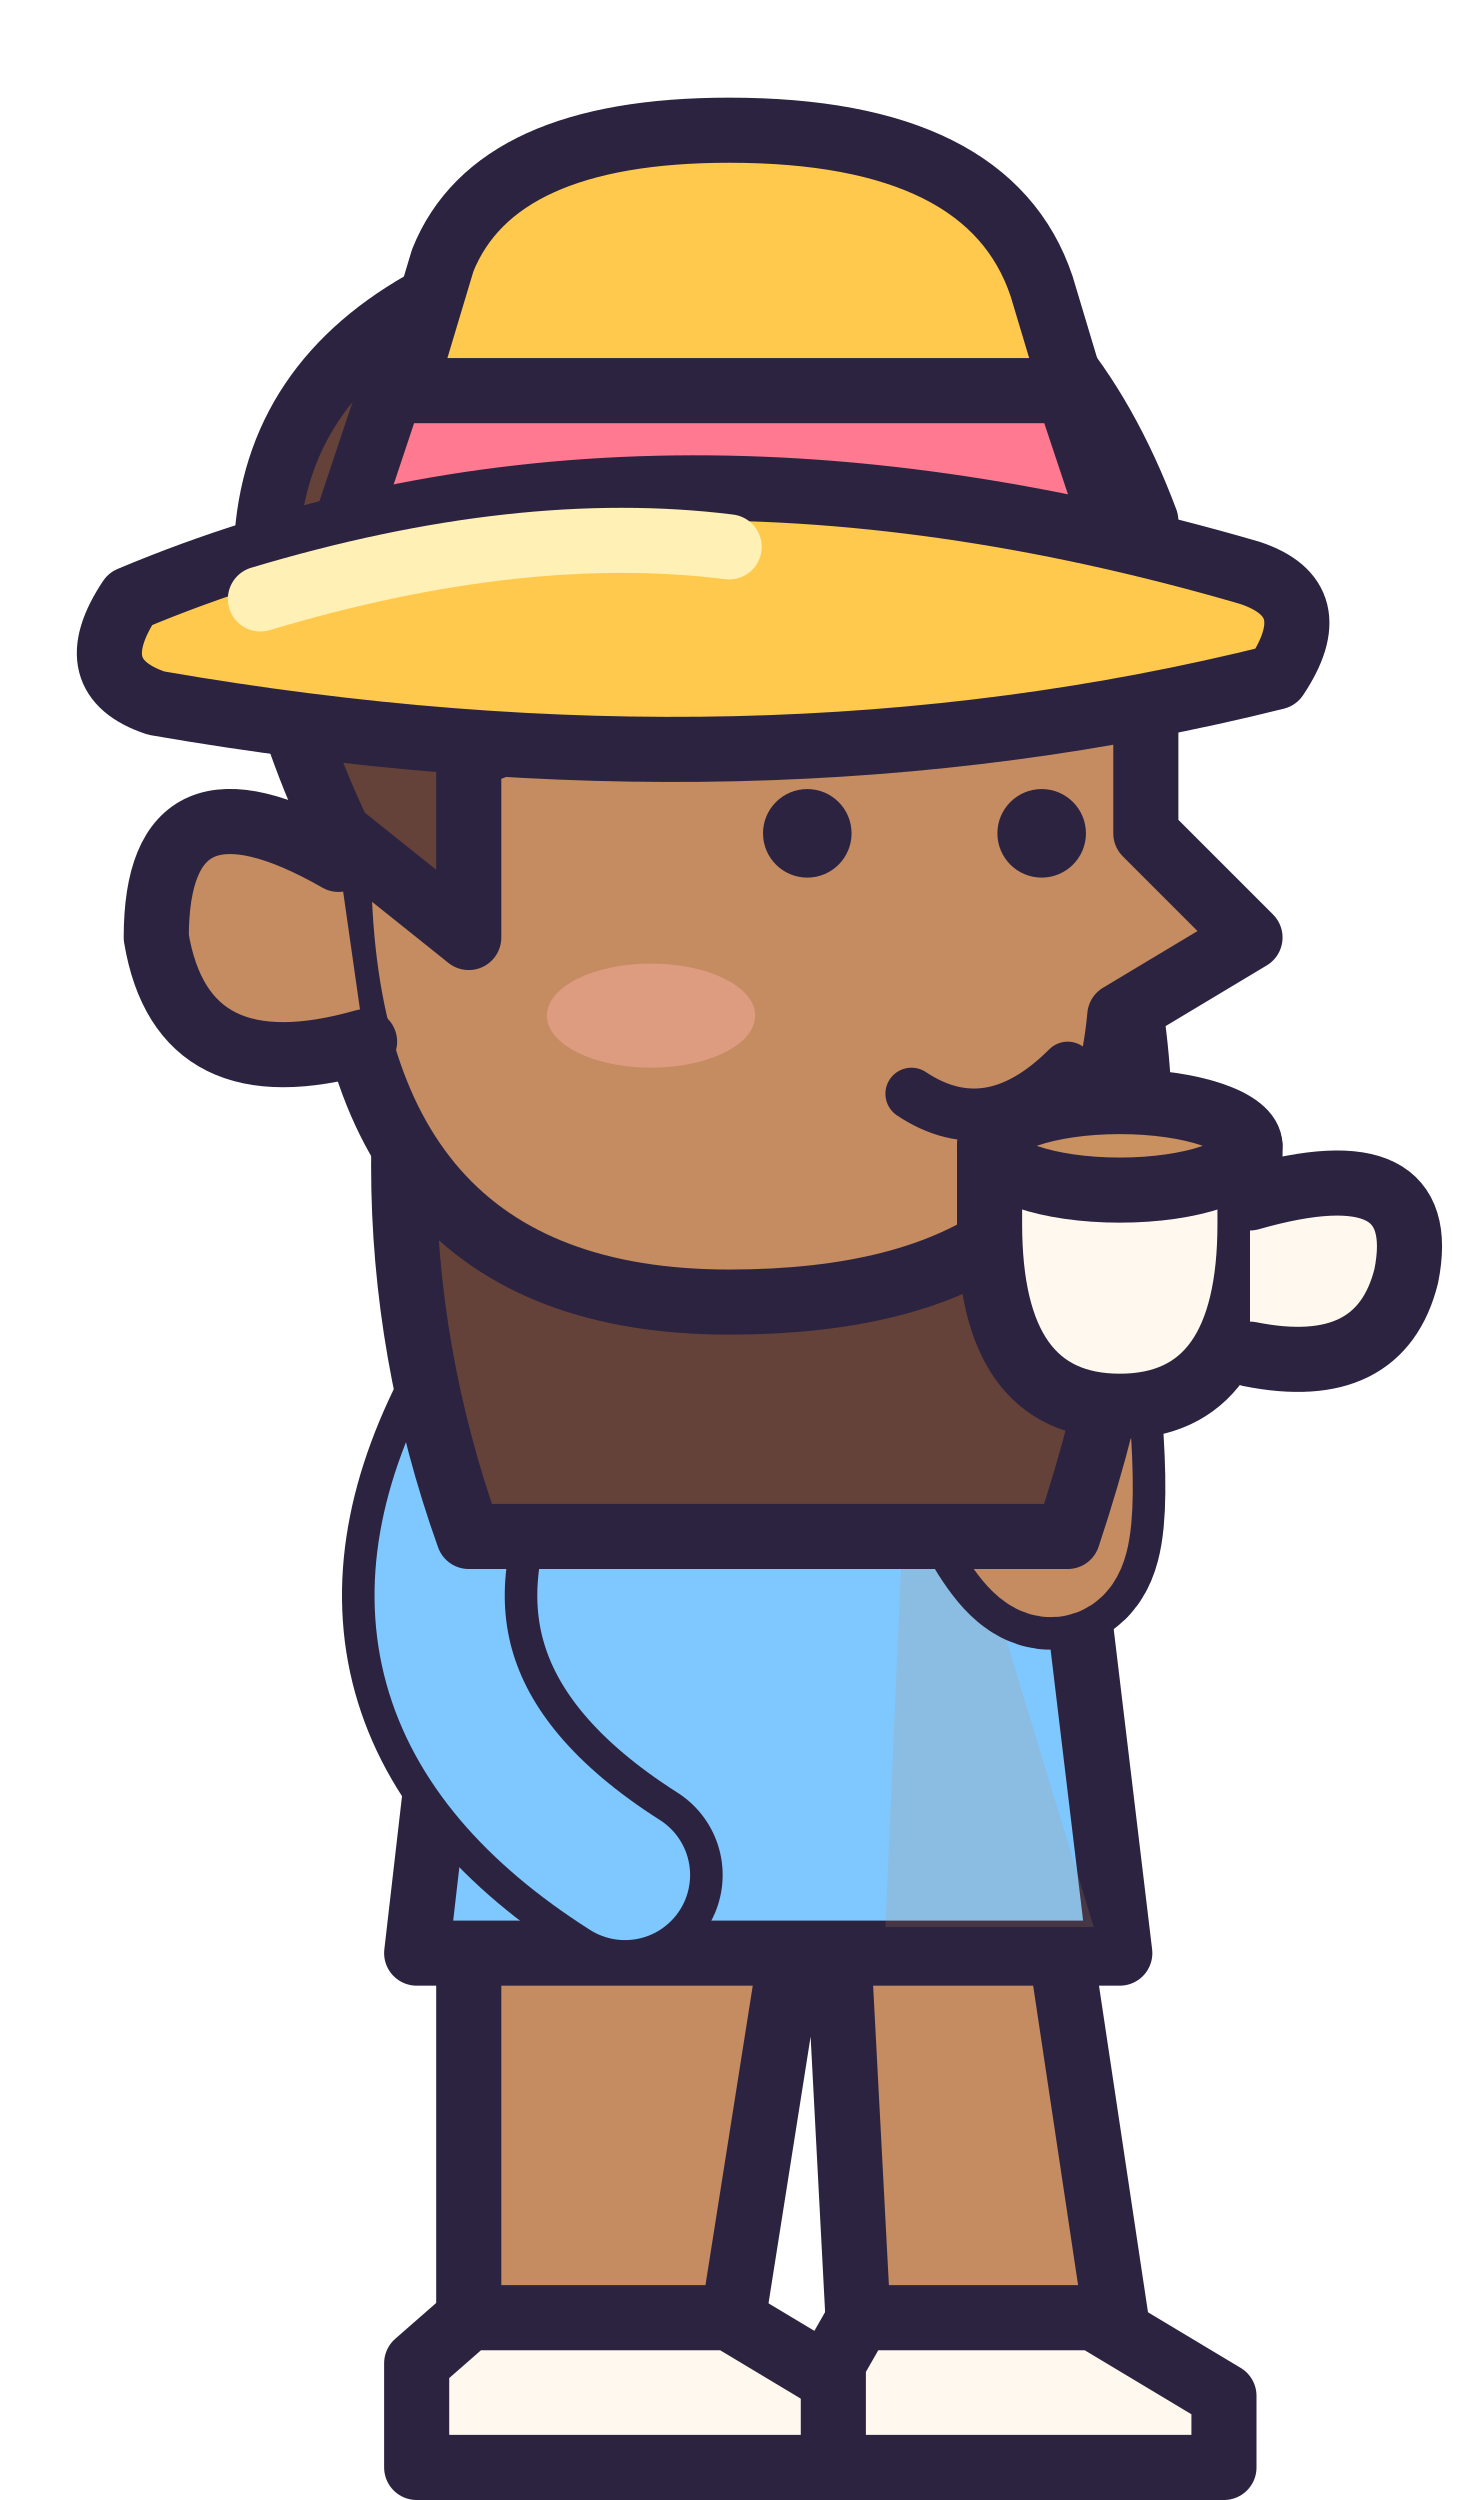
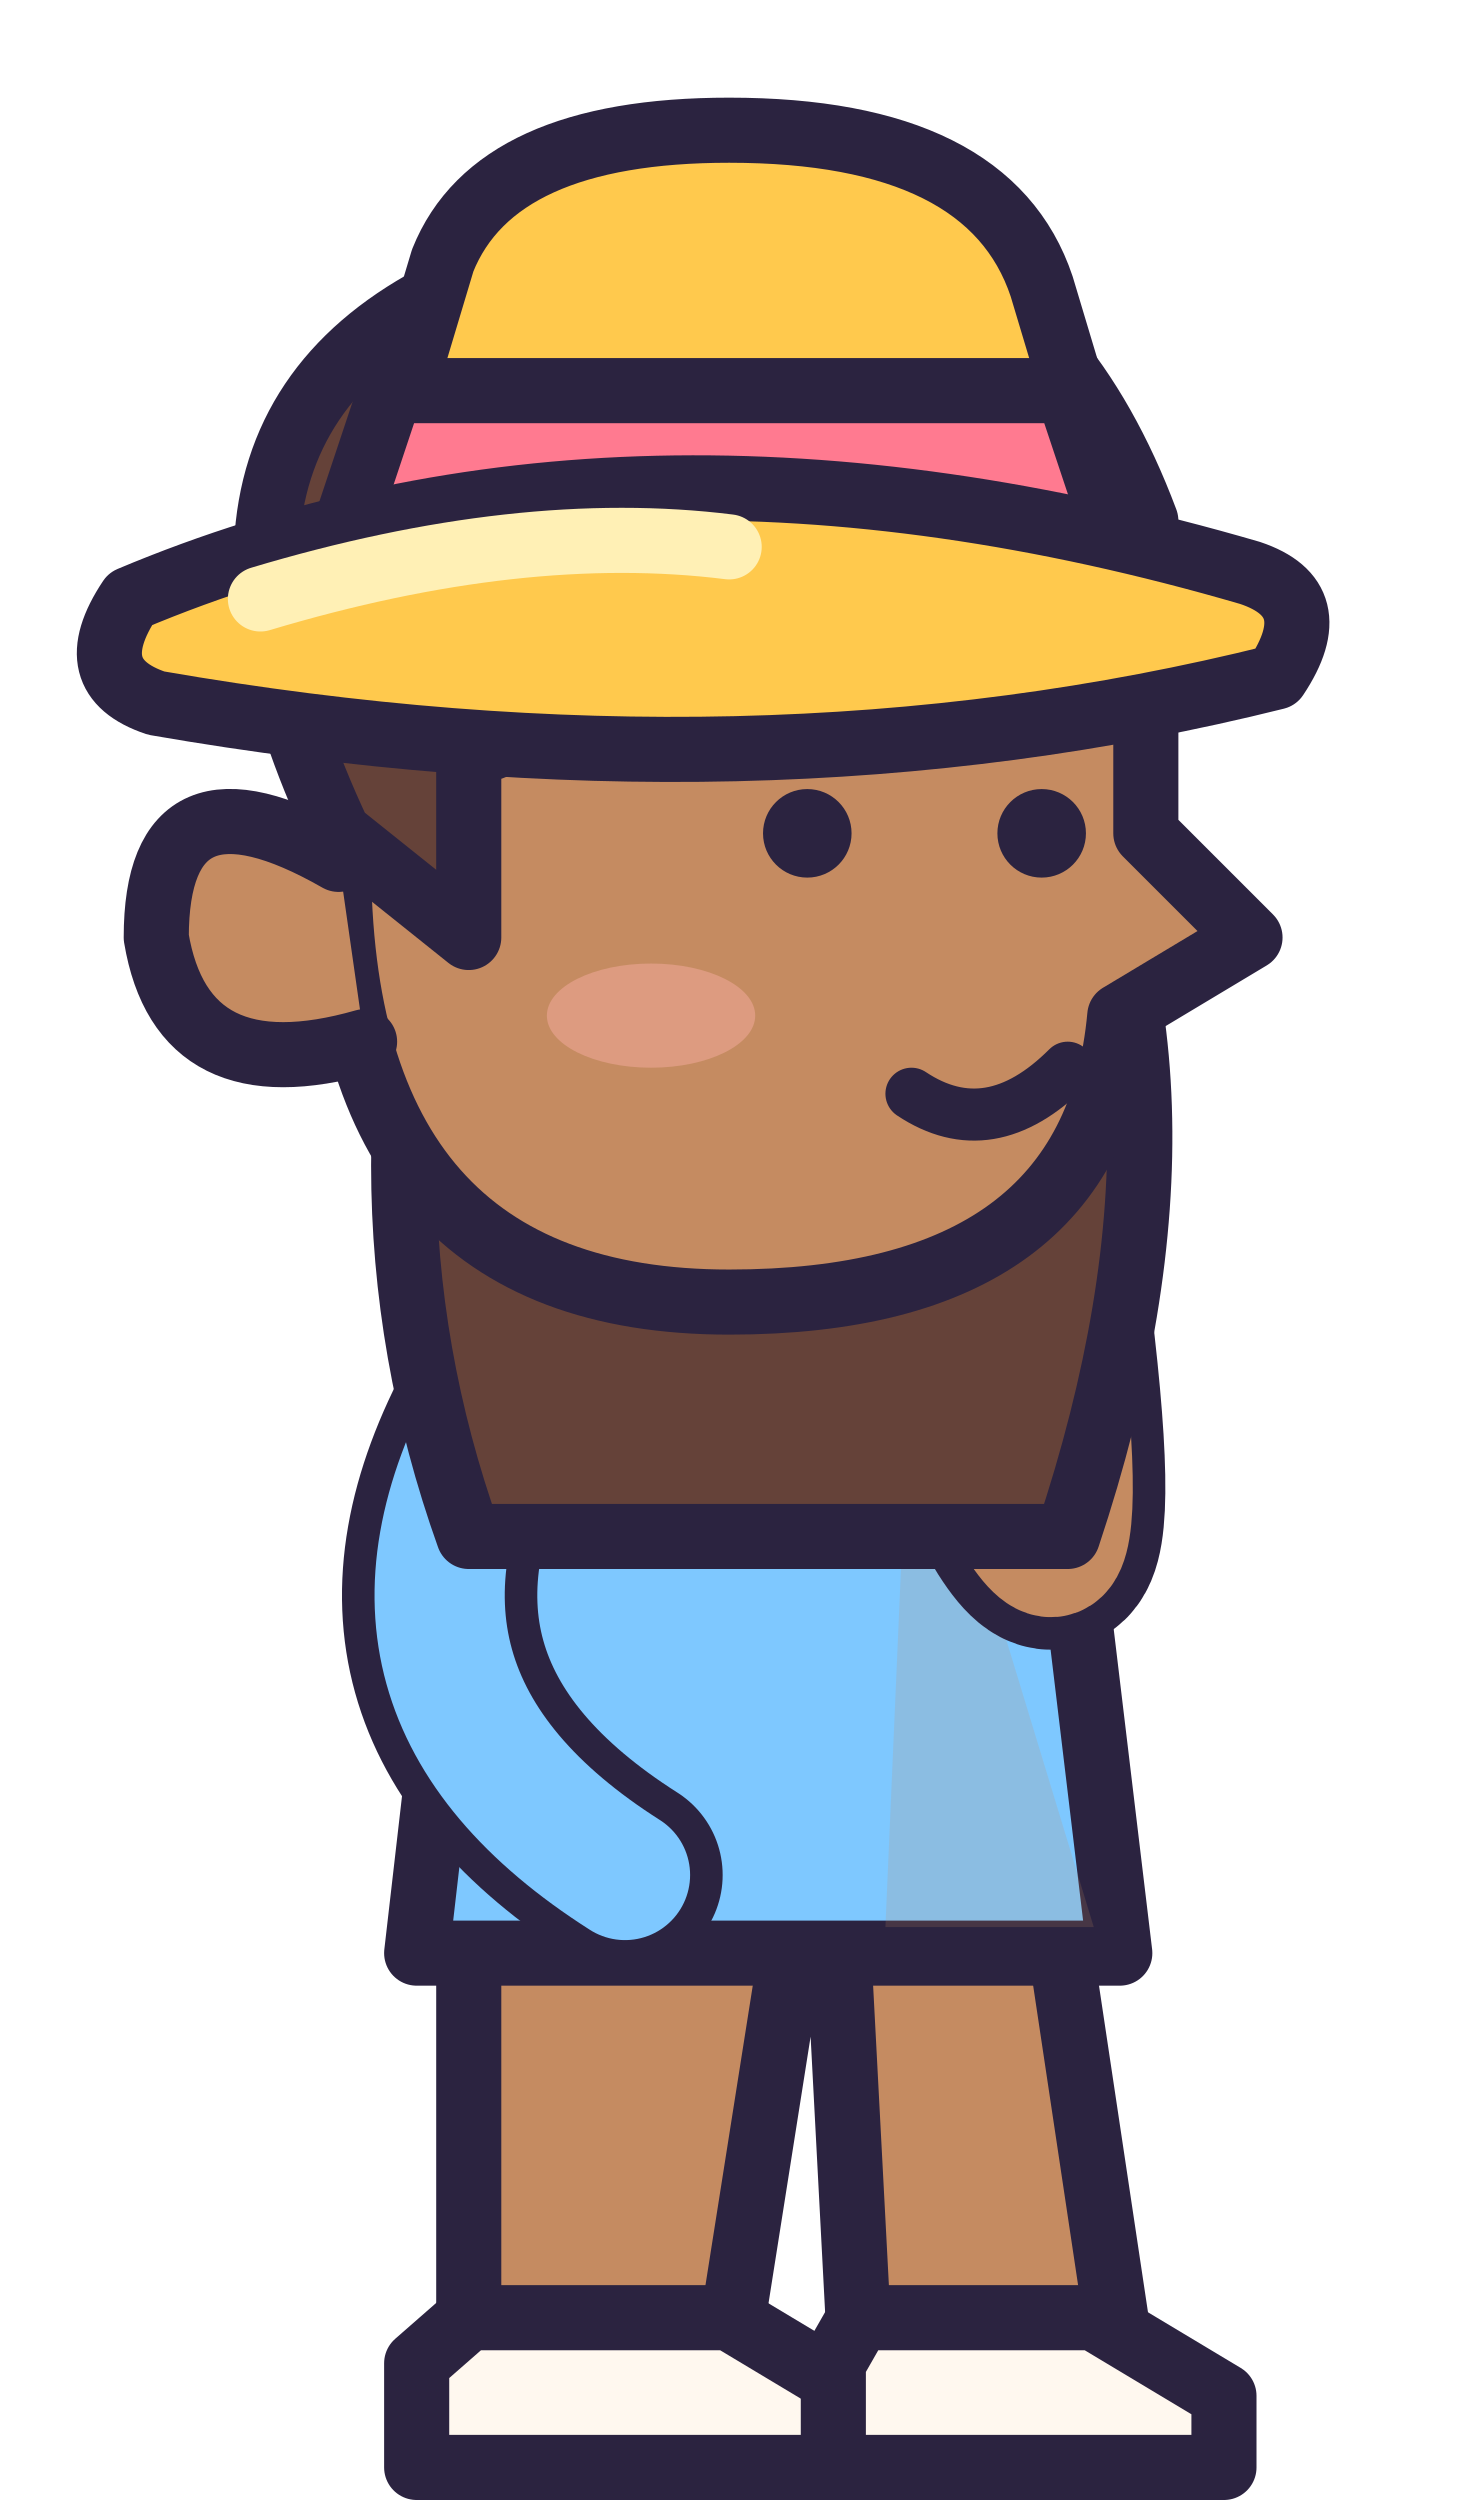
<svg xmlns="http://www.w3.org/2000/svg" width="56" height="96" viewBox="0 0 56 96">
  <g stroke="#2b2340" stroke-width="2.5" stroke-linecap="round" stroke-linejoin="round">
    <path d="M18 71v19h10l3-19m1 0 1 19h10l-3-20" fill="#c58b61" vector-effect="non-scaling-stroke" />
    <g transform="translate(0 0)">
      <path d="M18 89h10l5 3v2.75H16v-4Z" fill="#fff8ef" vector-effect="non-scaling-stroke" />
    </g>
    <g transform="translate(0 0)">
      <path d="M33 89h9l5 3v2.75H32v-4Z" fill="#fff8ef" vector-effect="non-scaling-stroke" />
    </g>
    <path d="M19 49q11-7 21 1l3 25H16Z" fill="#7ec8ff" vector-effect="non-scaling-stroke" />
    <path d="M35 51l7 23h-8Z" fill="#c58b61" stroke="none" opacity="0.18" vector-effect="non-scaling-stroke" />
    <path d="M24 44v7q5 4 10-1v-7" fill="#c58b61" vector-effect="non-scaling-stroke" />
    <path d="M24 52l5 4 6-5" fill="none" stroke="#fff8ef" stroke-width="2" vector-effect="non-scaling-stroke" />
    <path d="M19 54Q13 65 24 72" fill="none" stroke="#2b2340" stroke-width="7.5" vector-effect="non-scaling-stroke" />
    <path d="M19 54Q13 65 24 72" fill="none" stroke="#7ec8ff" stroke-width="5" vector-effect="non-scaling-stroke" />
    <path d="M37 54Q43 68 40 47" fill="none" stroke="#2b2340" stroke-width="7.5" vector-effect="non-scaling-stroke" />
    <path d="M37 54Q43 68 40 47" fill="none" stroke="#c58b61" stroke-width="5" vector-effect="non-scaling-stroke" />
    <g transform="translate(0 0) rotate(0 28 35)">
      <path d="M18 30q-5 15 0 29h23q6-18-1-30Z" fill="#654239" vector-effect="non-scaling-stroke" />
      <path d="M13 23q0-13 16-13 15 0 15 15v7l4 4-5 3q-1 11-15 11-15 0-15-17Z" fill="#c58b61" vector-effect="non-scaling-stroke" />
      <path d="M13 33q-7-4-7 3 1 6 8 4" fill="#c58b61" vector-effect="non-scaling-stroke" />
      <path d="M13 32Q5 15 20 10q18-6 24 10-9 5-16-3-3 10-10 12v7Z" fill="#654239" vector-effect="non-scaling-stroke" />
      <path d="M17 18q4-5 12-5" fill="none" stroke="#986c50" stroke-width="2.5" vector-effect="non-scaling-stroke" />
      <circle cx="31" cy="32" r="1.7" fill="#2b2340" stroke="none" vector-effect="non-scaling-stroke" />
      <circle cx="40" cy="32" r="1.7" fill="#2b2340" stroke="none" vector-effect="non-scaling-stroke" />
      <path d="M35 42q3 2 6-1" fill="none" stroke="#2b2340" stroke-width="2" vector-effect="non-scaling-stroke" />
      <ellipse cx="25" cy="39" rx="4" ry="2" fill="#dd9b80" stroke="none" vector-effect="non-scaling-stroke" />
      <path d="M14 20l3-10q2-5 11-5 10 0 12 6l3 10" fill="#ffc94d" vector-effect="non-scaling-stroke" />
      <path d="M15 15h26l2 6H13Z" fill="#ff7a90" vector-effect="non-scaling-stroke" />
      <path d="M5 23q19-8 43-1 3 1 1 4-20 5-43 1-3-1-1-4Z" fill="#ffc94d" vector-effect="non-scaling-stroke" />
      <path d="M10 23q10-3 18-2" fill="none" stroke="#fff0b5" stroke-width="2.5" vector-effect="non-scaling-stroke" />
    </g>
-     <path d="M38 44h10v3q0 7-5 7t-5-7Z" fill="#fff8ef" vector-effect="non-scaling-stroke" />
-     <path d="M48 46q7-2 6 3-1 4-6 3" fill="#fff8ef" vector-effect="non-scaling-stroke" />
-     <ellipse cx="43" cy="44" rx="5" ry="1.7" fill="#c8915f" vector-effect="non-scaling-stroke" />
  </g>
</svg>
